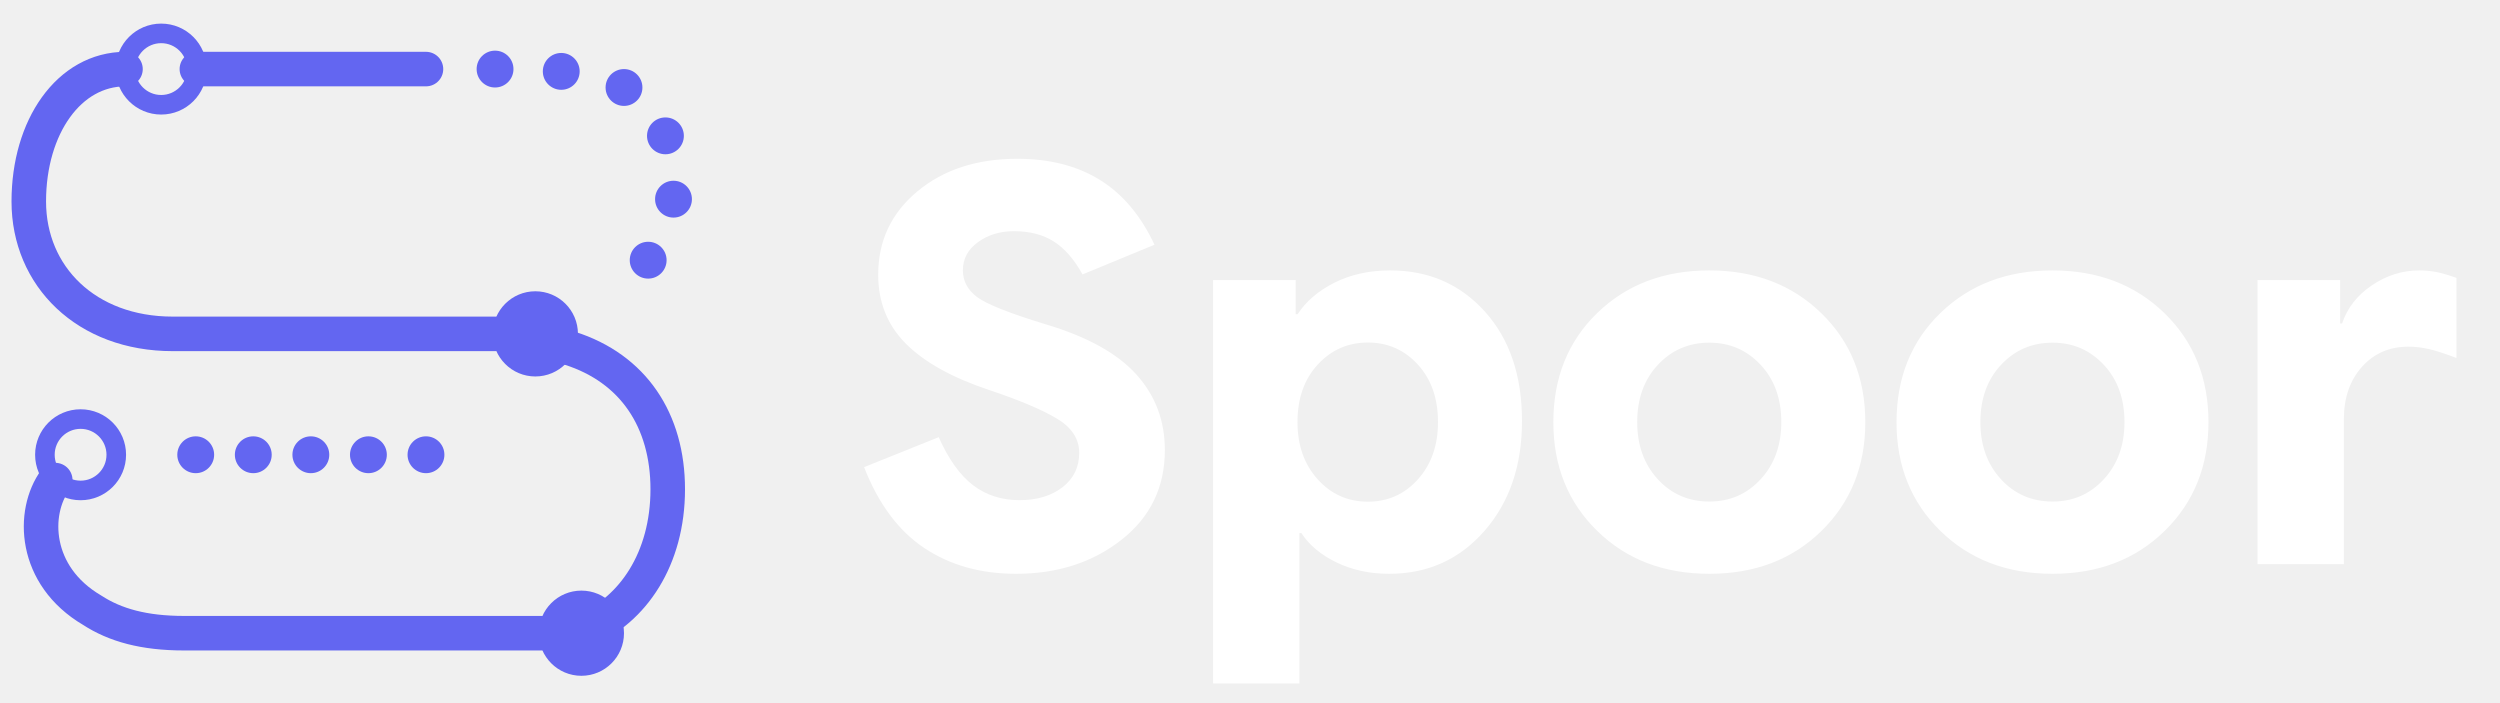
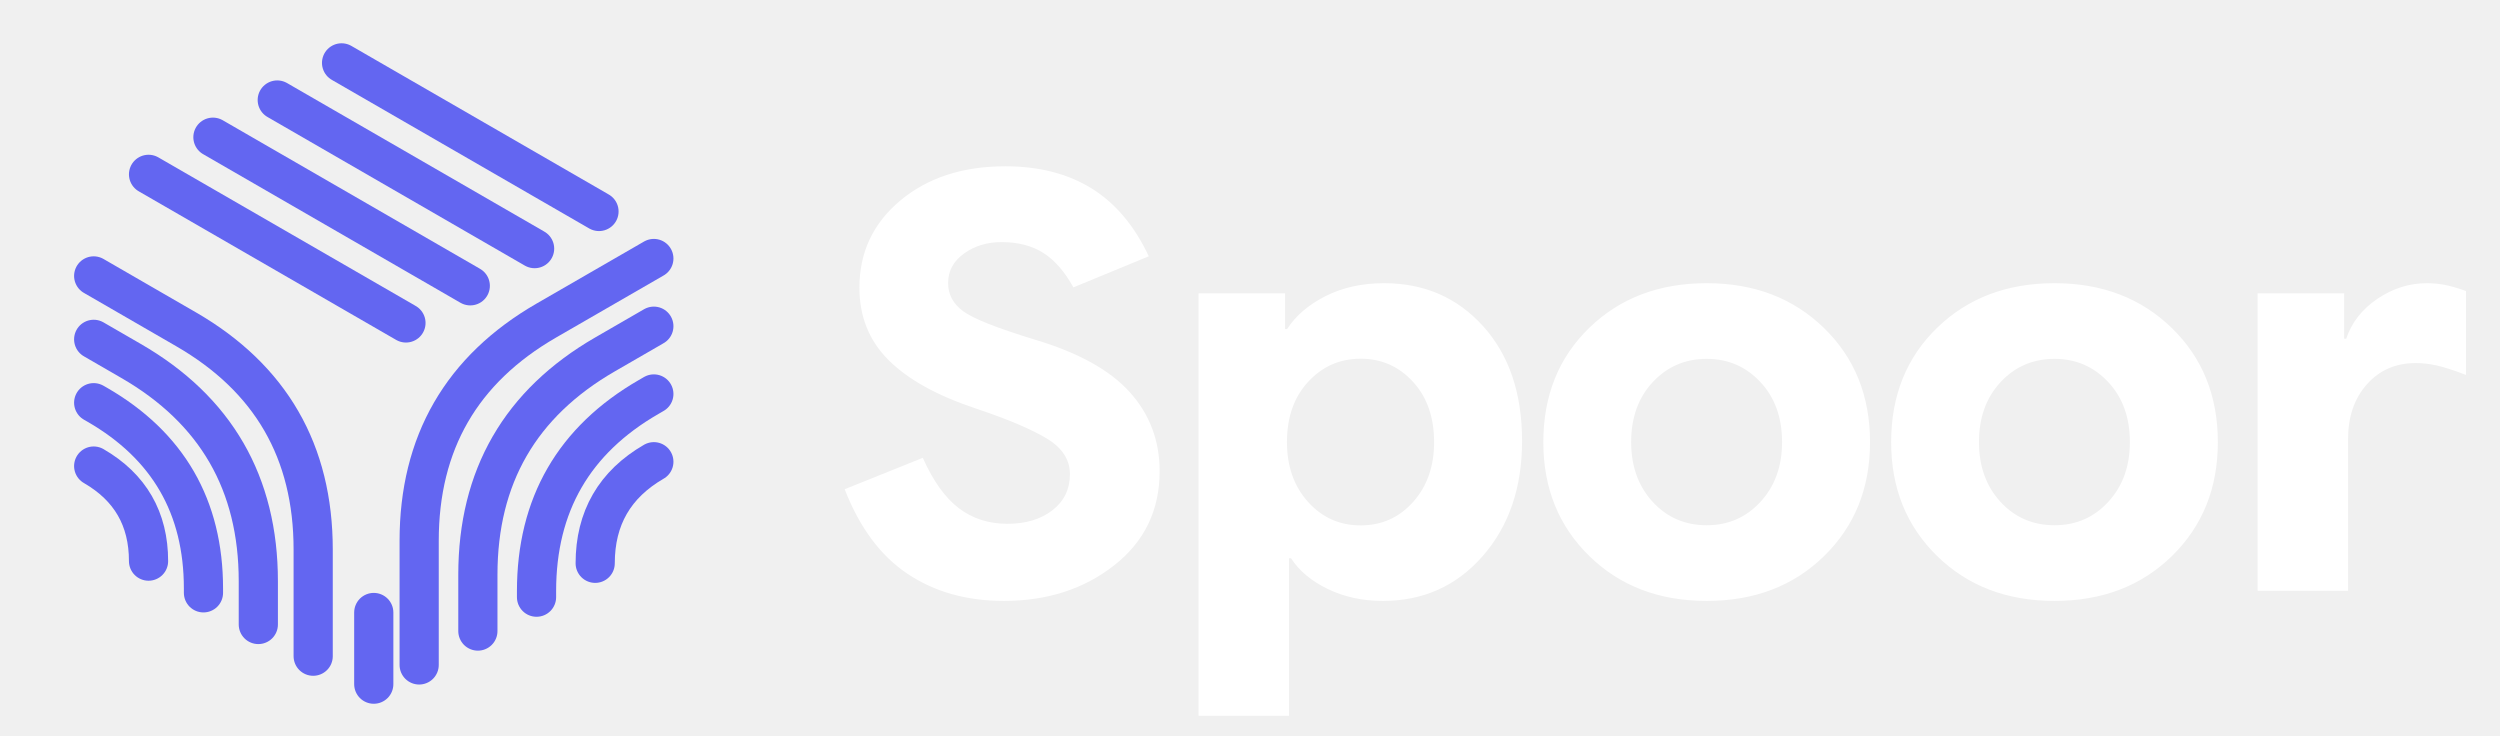
- <svg xmlns="http://www.w3.org/2000/svg" viewBox="0 0 434.3 122" role="img" aria-label="Spoor">
-   <path d="M21.8 12 C12 12 5 22 5 35 C5 48 15 58 30 58 L86 58" fill="none" stroke="#6366F1" stroke-width="6.0" stroke-linecap="round" stroke-linejoin="round" />
-   <path d="M34.2 12 L74 12" fill="none" stroke="#6366F1" stroke-width="6.0" stroke-linecap="round" stroke-linejoin="round" />
-   <path d="M99 60.5 C110 64 116 73 116 85 C116 97 110 106 101.5 109.5" fill="none" stroke="#6366F1" stroke-width="6.0" stroke-linecap="round" stroke-linejoin="round" />
-   <path d="M9.6 83.4 C5.5 89 5.8 100 16 106 C20 108.6 25 110 32 110 L94 110" fill="none" stroke="#6366F1" stroke-width="6.0" stroke-linecap="round" stroke-linejoin="round" />
-   <circle cx="86" cy="12" r="3.2" fill="#6366F1" />
-   <circle cx="97.5" cy="12.4" r="3.2" fill="#6366F1" />
-   <circle cx="108.4" cy="15.2" r="3.2" fill="#6366F1" />
-   <circle cx="115.6" cy="23.6" r="3.2" fill="#6366F1" />
-   <circle cx="117" cy="34.6" r="3.2" fill="#6366F1" />
-   <circle cx="112.6" cy="45.2" r="3.2" fill="#6366F1" />
-   <circle cx="34" cy="79" r="3.2" fill="#6366F1" />
-   <circle cx="44" cy="79" r="3.2" fill="#6366F1" />
-   <circle cx="54" cy="79" r="3.2" fill="#6366F1" />
-   <circle cx="64" cy="79" r="3.2" fill="#6366F1" />
-   <circle cx="74" cy="79" r="3.2" fill="#6366F1" />
-   <circle cx="28" cy="12" r="6.2" fill="none" stroke="#6366F1" stroke-width="3.4" />
-   <circle cx="14" cy="79" r="6.2" fill="none" stroke="#6366F1" stroke-width="3.4" />
-   <circle cx="93" cy="58" r="7.4" fill="#6366F1" />
-   <circle cx="101" cy="110" r="7.4" fill="#6366F1" />
-   <path d="M176.512 99.68Q167.272 99.68 160.552 95.192Q153.832 90.704 150.112 81.152Q150.112 81.152 150.112 81.152Q150.112 81.152 150.112 81.152L163.072 75.944Q163.072 75.944 163.072 75.944Q163.072 75.944 163.072 75.944Q165.64 81.704 169.048 84.296Q172.456 86.888 177.112 86.888Q181.672 86.888 184.576 84.644Q187.48 82.4 187.48 78.656Q187.48 75.032 183.58 72.704Q179.68 70.376 171.856 67.76Q162.208 64.544 157.384 59.72Q152.56 54.896 152.56 47.72Q152.56 38.912 159.364 33.248Q166.168 27.584 176.752 27.584Q185.128 27.584 191.056 31.244Q196.984 34.904 200.56 42.512Q200.56 42.512 200.56 42.512Q200.56 42.512 200.56 42.512L188.056 47.672Q188.056 47.672 188.056 47.672Q188.056 47.672 188.056 47.672Q185.896 43.76 183.076 41.96Q180.256 40.16 176.128 40.16Q172.528 40.16 169.9 42.061Q167.272 43.961 167.272 46.952Q167.272 49.76 169.744 51.608Q172.216 53.456 181.648 56.336Q192.448 59.552 197.404 65.048Q202.36 70.544 202.36 78.176Q202.36 87.848 194.836 93.764Q187.312 99.68 176.512 99.68ZM210.736 118.736Q210.736 118.736 210.736 118.736Q210.736 118.736 210.736 118.736V48.656Q210.736 48.656 210.736 48.656Q210.736 48.656 210.736 48.656H225.088Q225.088 48.656 225.088 48.656Q225.088 48.656 225.088 48.656V58.184L221.728 54.584H225.424Q227.584 51.248 231.82 49.112Q236.056 46.976 241.504 46.976Q251.512 46.976 257.956 54.128Q264.4 61.28 264.4 73.152Q264.4 84.776 257.884 92.228Q251.368 99.68 241.312 99.68Q236.272 99.68 232.192 97.712Q228.112 95.744 226.072 92.6H225.736V118.736Q225.736 118.736 225.736 118.736Q225.736 118.736 225.736 118.736ZM237.628 87.152Q242.848 87.152 246.328 83.264Q249.808 79.376 249.808 73.336Q249.808 67.153 246.304 63.328Q242.8 59.504 237.628 59.504Q232.456 59.504 228.928 63.32Q225.4 67.136 225.4 73.328Q225.4 79.376 228.904 83.264Q232.408 87.152 237.628 87.152ZM296.944 99.68Q285.088 99.68 277.468 92.228Q269.848 84.776 269.848 73.352Q269.848 61.76 277.48 54.368Q285.112 46.976 296.944 46.976Q308.752 46.976 316.396 54.404Q324.04 61.832 324.04 73.352Q324.04 84.776 316.432 92.228Q308.824 99.68 296.944 99.68ZM296.956 87.128Q302.296 87.128 305.872 83.24Q309.448 79.352 309.448 73.333Q309.448 67.208 305.848 63.368Q302.248 59.528 296.956 59.528Q291.592 59.528 288.004 63.38Q284.416 67.232 284.416 73.327Q284.416 79.352 287.98 83.24Q291.544 87.128 296.956 87.128ZM356.56 99.68Q344.704 99.68 337.084 92.228Q329.464 84.776 329.464 73.352Q329.464 61.76 337.096 54.368Q344.728 46.976 356.56 46.976Q368.368 46.976 376.012 54.404Q383.656 61.832 383.656 73.352Q383.656 84.776 376.048 92.228Q368.44 99.68 356.56 99.68ZM356.572 87.128Q361.912 87.128 365.488 83.24Q369.064 79.352 369.064 73.333Q369.064 67.208 365.464 63.368Q361.864 59.528 356.572 59.528Q351.208 59.528 347.62 63.38Q344.032 67.232 344.032 73.327Q344.032 79.352 347.596 83.24Q351.16 87.128 356.572 87.128ZM392.176 98.0Q392.176 98.0 392.176 98.0Q392.176 98.0 392.176 98.0V48.656Q392.176 48.656 392.176 48.656Q392.176 48.656 392.176 48.656H406.528Q406.528 48.656 406.528 48.656Q406.528 48.656 406.528 48.656V58.112L405.016 56.192H406.864Q408.232 52.136 412.06 49.556Q415.888 46.976 420.256 46.976Q421.6 46.976 423.016 47.216Q424.432 47.456 426.736 48.272Q426.736 48.272 426.736 48.272Q426.736 48.272 426.736 48.272V62.192Q426.736 62.192 426.736 62.192Q426.736 62.192 426.736 62.192Q423.664 61.016 421.864 60.62Q420.064 60.224 418.408 60.224Q413.44 60.224 410.308 63.74Q407.176 67.256 407.176 72.848V98.0Q407.176 98.0 407.176 98.0Q407.176 98.0 407.176 98.0Z" fill="#FFFFFF" />
+ <svg xmlns="http://www.w3.org/2000/svg" viewBox="0 0 414.7 122" role="img" aria-label="Spoor">
+   <path d="M24.64 28.92 L67.34 53.57" fill="none" stroke="#6366F1" stroke-width="6.50" stroke-linecap="round" stroke-linejoin="round" />
+   <path d="M35.32 22.76 L78.01 47.41" fill="none" stroke="#6366F1" stroke-width="6.50" stroke-linecap="round" stroke-linejoin="round" />
+   <path d="M45.99 16.59 L88.68 41.24" fill="none" stroke="#6366F1" stroke-width="6.50" stroke-linecap="round" stroke-linejoin="round" />
+   <path d="M56.66 10.43 L99.36 35.08" fill="none" stroke="#6366F1" stroke-width="6.50" stroke-linecap="round" stroke-linejoin="round" />
+   <path d="M15.54 77.31 L15.54 77.31 Q24.64 82.57 24.64 93.08 L24.64 93.08" fill="none" stroke="#6366F1" stroke-width="6.50" stroke-linecap="round" stroke-linejoin="round" />
+   <path d="M15.54 66.80 L16.17 67.16 Q33.75 77.31 33.75 97.61 L33.75 98.34" fill="none" stroke="#6366F1" stroke-width="6.50" stroke-linecap="round" stroke-linejoin="round" />
+   <path d="M15.54 56.29 L21.75 59.88 Q42.85 72.06 42.85 96.42 L42.85 103.59" fill="none" stroke="#6366F1" stroke-width="6.50" stroke-linecap="round" stroke-linejoin="round" />
+   <path d="M15.54 45.77 L30.86 54.62 Q51.95 66.80 51.95 91.16 L51.95 108.85" fill="none" stroke="#6366F1" stroke-width="6.50" stroke-linecap="round" stroke-linejoin="round" />
+   <path d="M108.46 76.59 L108.46 76.59 Q98.73 82.21 98.73 93.44 L98.73 93.44" fill="none" stroke="#6366F1" stroke-width="6.50" stroke-linecap="round" stroke-linejoin="round" />
+   <path d="M108.46 65.35 L107.58 65.86 Q89.00 76.59 89.00 98.05 L89.00 99.06" fill="none" stroke="#6366F1" stroke-width="6.50" stroke-linecap="round" stroke-linejoin="round" />
+   <path d="M108.46 54.11 L100.36 58.79 Q79.27 70.97 79.27 95.33 L79.27 104.68" fill="none" stroke="#6366F1" stroke-width="6.50" stroke-linecap="round" stroke-linejoin="round" />
+   <path d="M108.46 42.88 L90.63 53.17 Q69.53 65.35 69.53 89.71 L69.53 110.30" fill="none" stroke="#6366F1" stroke-width="6.50" stroke-linecap="round" stroke-linejoin="round" />
+   <path d="M62.00 113.49 L62.00 101.60" fill="none" stroke="#6366F1" stroke-width="6.50" stroke-linecap="round" stroke-linejoin="round" />
+   <path d="M166.512 99.68Q157.272 99.68 150.552 95.192Q143.832 90.704 140.112 81.152Q140.112 81.152 140.112 81.152Q140.112 81.152 140.112 81.152L153.072 75.944Q153.072 75.944 153.072 75.944Q153.072 75.944 153.072 75.944Q155.64 81.704 159.048 84.296Q162.456 86.888 167.112 86.888Q171.672 86.888 174.576 84.644Q177.48 82.4 177.48 78.656Q177.48 75.032 173.58 72.704Q169.68 70.376 161.856 67.76Q152.208 64.544 147.384 59.72Q142.56 54.896 142.56 47.72Q142.56 38.912 149.364 33.248Q156.168 27.584 166.752 27.584Q175.128 27.584 181.056 31.244Q186.984 34.904 190.56 42.512Q190.56 42.512 190.56 42.512Q190.56 42.512 190.56 42.512L178.056 47.672Q178.056 47.672 178.056 47.672Q178.056 47.672 178.056 47.672Q175.896 43.76 173.076 41.96Q170.256 40.16 166.128 40.16Q162.528 40.16 159.9 42.061Q157.272 43.961 157.272 46.952Q157.272 49.76 159.744 51.608Q162.216 53.456 171.648 56.336Q182.448 59.552 187.404 65.048Q192.36 70.544 192.36 78.176Q192.36 87.848 184.836 93.764Q177.312 99.68 166.512 99.68ZM198.816 118.736Q198.816 118.736 198.816 118.736Q198.816 118.736 198.816 118.736V48.656Q198.816 48.656 198.816 48.656Q198.816 48.656 198.816 48.656H213.168Q213.168 48.656 213.168 48.656Q213.168 48.656 213.168 48.656V58.184L209.808 54.584H213.504Q215.664 51.248 219.9 49.112Q224.136 46.976 229.584 46.976Q239.592 46.976 246.036 54.128Q252.48 61.28 252.48 73.152Q252.48 84.776 245.964 92.228Q239.448 99.68 229.392 99.68Q224.352 99.68 220.272 97.712Q216.192 95.744 214.152 92.6H213.816V118.736Q213.816 118.736 213.816 118.736Q213.816 118.736 213.816 118.736ZM225.708 87.152Q230.928 87.152 234.408 83.264Q237.888 79.376 237.888 73.336Q237.888 67.153 234.384 63.328Q230.88 59.504 225.708 59.504Q220.536 59.504 217.008 63.32Q213.48 67.136 213.48 73.328Q213.48 79.376 216.984 83.264Q220.488 87.152 225.708 87.152ZM283.104 99.68Q271.248 99.68 263.628 92.228Q256.008 84.776 256.008 73.352Q256.008 61.76 263.64 54.368Q271.272 46.976 283.104 46.976Q294.912 46.976 302.556 54.404Q310.2 61.832 310.2 73.352Q310.2 84.776 302.592 92.228Q294.984 99.68 283.104 99.68ZM283.116 87.128Q288.456 87.128 292.032 83.24Q295.608 79.352 295.608 73.333Q295.608 67.208 292.008 63.368Q288.408 59.528 283.116 59.528Q277.752 59.528 274.164 63.38Q270.576 67.232 270.576 73.327Q270.576 79.352 274.14 83.24Q277.704 87.128 283.116 87.128ZM340.8 99.68Q328.944 99.68 321.324 92.228Q313.704 84.776 313.704 73.352Q313.704 61.76 321.336 54.368Q328.968 46.976 340.8 46.976Q352.608 46.976 360.252 54.404Q367.896 61.832 367.896 73.352Q367.896 84.776 360.288 92.228Q352.68 99.68 340.8 99.68ZM340.812 87.128Q346.152 87.128 349.728 83.24Q353.304 79.352 353.304 73.333Q353.304 67.208 349.704 63.368Q346.104 59.528 340.812 59.528Q335.448 59.528 331.86 63.38Q328.272 67.232 328.272 73.327Q328.272 79.352 331.836 83.24Q335.4 87.128 340.812 87.128ZM374.496 98.0Q374.496 98.0 374.496 98.0Q374.496 98.0 374.496 98.0V48.656Q374.496 48.656 374.496 48.656Q374.496 48.656 374.496 48.656H388.848Q388.848 48.656 388.848 48.656Q388.848 48.656 388.848 48.656V58.112L387.336 56.192H389.184Q390.552 52.136 394.38 49.556Q398.208 46.976 402.576 46.976Q403.92 46.976 405.336 47.216Q406.752 47.456 409.056 48.272Q409.056 48.272 409.056 48.272Q409.056 48.272 409.056 48.272V62.192Q409.056 62.192 409.056 62.192Q409.056 62.192 409.056 62.192Q405.984 61.016 404.184 60.62Q402.384 60.224 400.728 60.224Q395.76 60.224 392.628 63.74Q389.496 67.256 389.496 72.848V98.0Q389.496 98.0 389.496 98.0Q389.496 98.0 389.496 98.0Z" fill="#FFFFFF" />
</svg>
